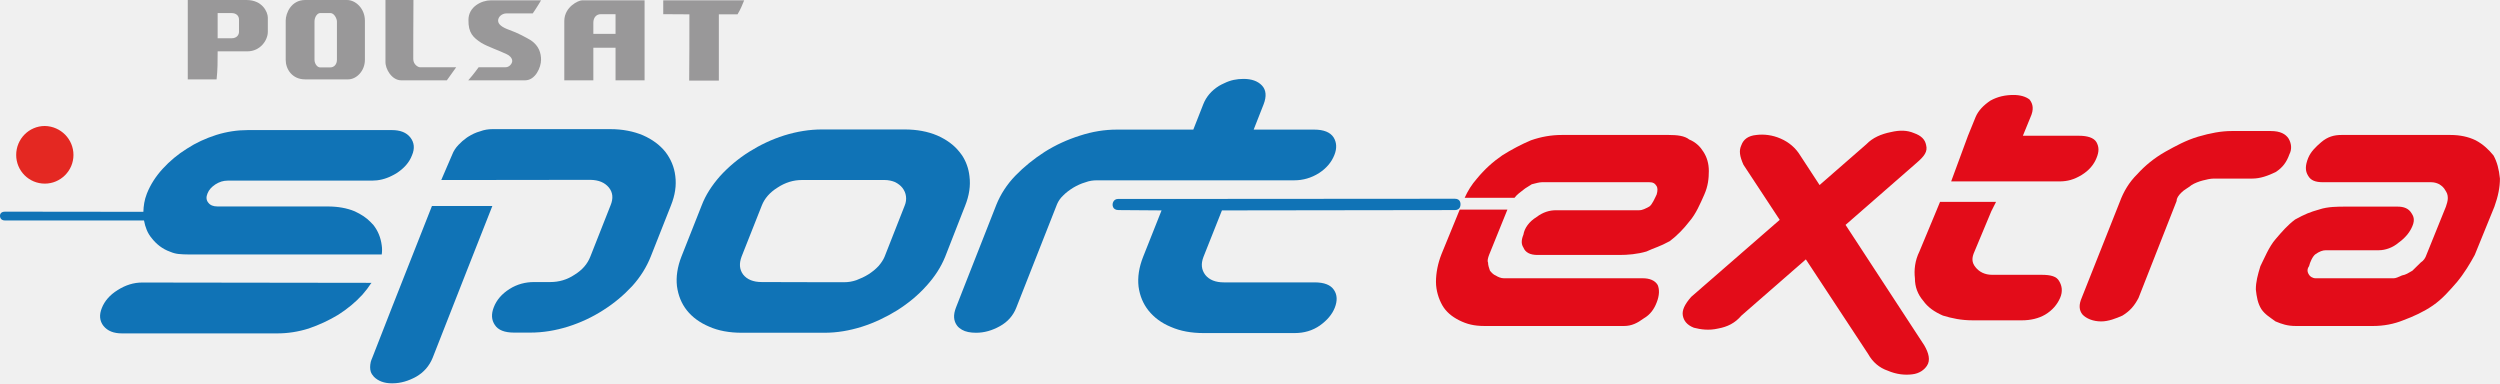
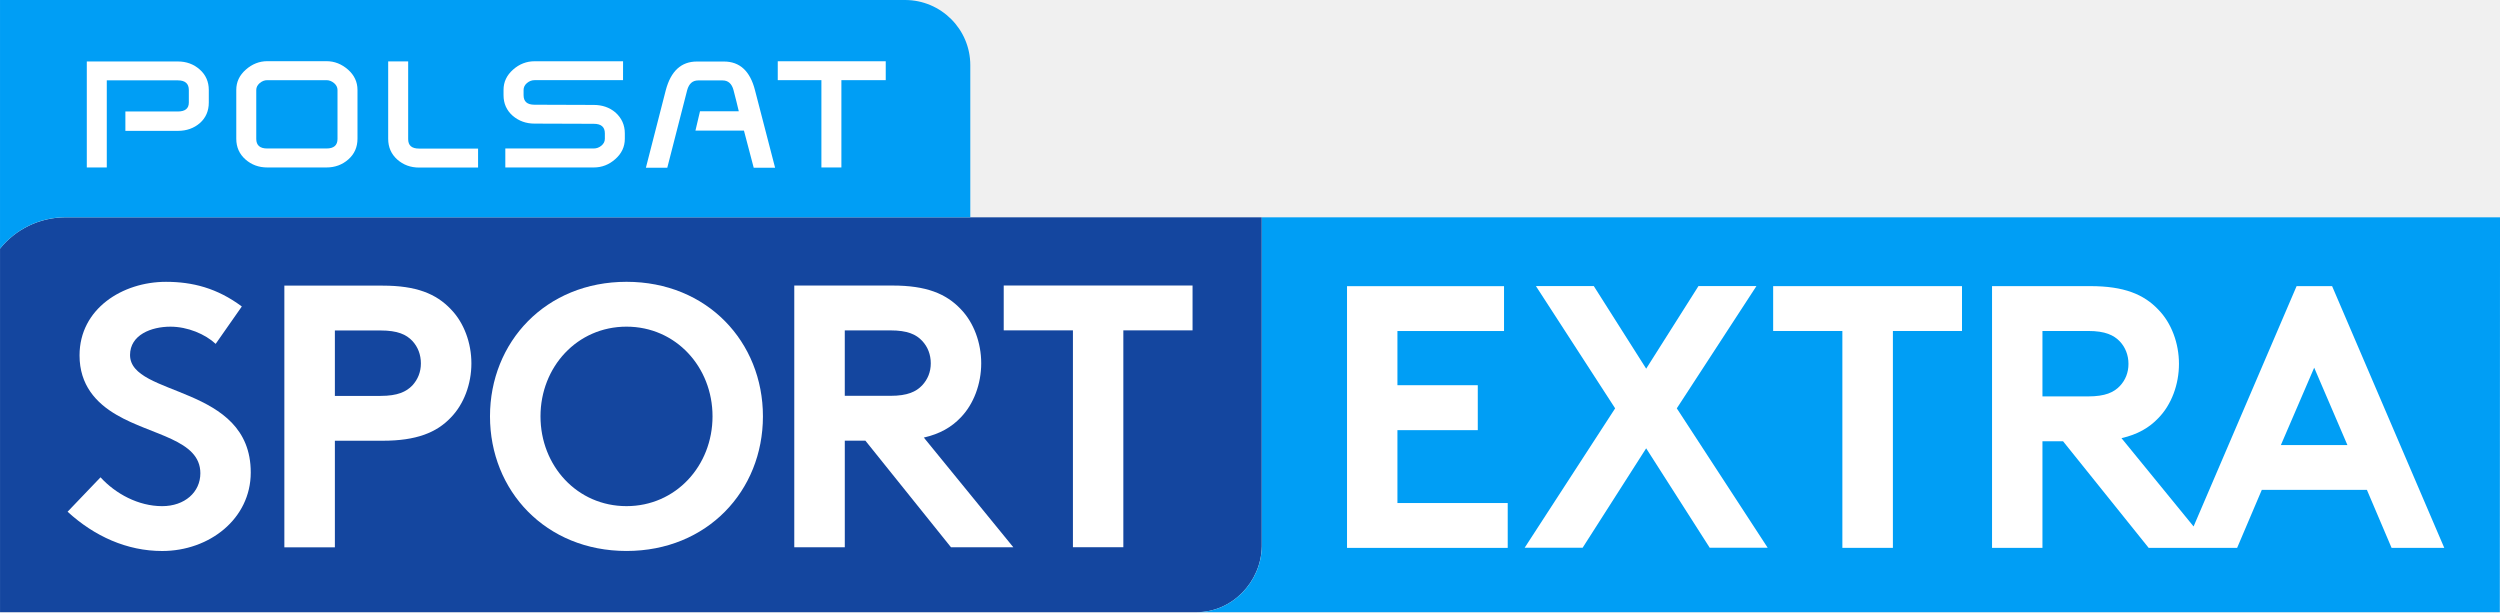
- <svg xmlns="http://www.w3.org/2000/svg" height="91.969" width="600" version="1.1" viewBox="0 0 158.75 24.333">
-   <g fill-rule="evenodd" transform="translate(28.726 -154.08)">
-     <g fill="#e30c19">
-       <path d="m92.132 162.38c-0.242-0.01-0.504 0.02-0.799 0.09-0.599 0.12-1.142 0.35-1.546 0.77l-2.97 2.59-1.228-1.88c-0.292-0.48-0.716-0.84-1.245-1.07-0.521-0.23-1.067-0.29-1.541-0.23-0.529 0.05-0.821 0.29-0.949 0.64-0.17 0.36-0.109 0.71 0.128 1.25l2.304 3.5-5.62 4.89c-0.419 0.48-0.593 0.85-0.532 1.19 0.055 0.3 0.237 0.59 0.7 0.77 0.425 0.11 0.951 0.19 1.549 0.05 0.59-0.11 1.061-0.34 1.471-0.82l4.092-3.57 3.95 6c0.295 0.53 0.723 0.89 1.255 1.07 0.537 0.23 1.066 0.29 1.546 0.23 0.46-0.05 0.769-0.29 0.934-0.54 0.243-0.35 0.115-0.82-0.165-1.3l-4.999-7.65 4.525-3.95c0.474-0.41 0.7-0.7 0.59-1.12-0.07-0.35-0.295-0.59-0.772-0.76-0.214-0.09-0.436-0.14-0.678-0.15z" />
-       <path d="m103.46 165.19c0.47-0.29 0.77-0.65 0.94-1.07 0.17-0.41 0.17-0.7 0-1.01-0.17-0.29-0.58-0.41-1.12-0.41h-3.553l0.483-1.18c0.22-0.48 0.17-0.83-0.06-1.12-0.244-0.19-0.599-0.29-1.012-0.29-0.527 0-1.006 0.1-1.475 0.36-0.419 0.28-0.769 0.63-0.942 1.05l-0.48 1.18-1.069 2.9h6.858c0.54 0 0.95-0.12 1.43-0.41" />
-       <path d="m102.03 171.93c-0.16-0.3-0.53-0.4-1.12-0.4h-3.131c-0.477 0-0.827-0.19-1.058-0.48-0.249-0.3-0.249-0.6-0.066-1l1.069-2.56 0.298-0.59h-3.556l-0.243 0.59-1.066 2.56c-0.286 0.58-0.347 1.18-0.286 1.7 0 0.54 0.17 1.01 0.529 1.43 0.292 0.41 0.702 0.7 1.251 0.94 0.59 0.18 1.18 0.3 1.885 0.3h3.145c0.529 0 1.049-0.12 1.459-0.36 0.47-0.28 0.77-0.65 0.95-1.06s0.12-0.78-0.06-1.07" />
-       <path d="m117.9 170.98c-0.13 0.18-0.13 0.36 0 0.55 0.05 0.1 0.23 0.22 0.41 0.22h4.97c0.11 0 0.29-0.07 0.52-0.18 0.24-0.04 0.42-0.16 0.66-0.3 0.18-0.17 0.35-0.34 0.53-0.52 0.19-0.12 0.3-0.3 0.36-0.48l1.24-3.07c0.06-0.18 0.12-0.36 0.12-0.54 0-0.23-0.06-0.35-0.18-0.53-0.06-0.11-0.17-0.23-0.36-0.35-0.12-0.06-0.29-0.13-0.53-0.13h-6.87c-0.46 0-0.76-0.11-0.93-0.41-0.19-0.3-0.19-0.64 0-1.12 0.17-0.41 0.47-0.7 0.83-1.01 0.41-0.35 0.82-0.46 1.28-0.46h6.93c0.59 0 1.13 0.11 1.6 0.34 0.47 0.25 0.83 0.59 1.13 0.96 0.23 0.41 0.35 0.89 0.41 1.47 0 0.53-0.11 1.12-0.35 1.78l-1.25 3.07c-0.29 0.53-0.65 1.14-1.12 1.71-0.47 0.54-0.94 1.09-1.54 1.5-0.58 0.4-1.24 0.7-1.89 0.94-0.59 0.24-1.25 0.36-1.9 0.36h-4.91c-0.54 0-0.88-0.12-1.29-0.29-0.35-0.26-0.66-0.43-0.9-0.78-0.23-0.37-0.3-0.78-0.35-1.25 0-0.48 0.12-0.93 0.29-1.48 0.24-0.47 0.54-1.23 0.96-1.71 0.41-0.48 0.75-0.88 1.24-1.25 0.64-0.35 0.94-0.47 1.54-0.64 0.53-0.18 1.18-0.18 1.65-0.18h3.32c0.41 0 0.7 0.12 0.88 0.41 0.12 0.18 0.24 0.41 0.06 0.83-0.17 0.41-0.47 0.76-0.89 1.06-0.35 0.3-0.82 0.47-1.24 0.47h-3.37c-0.19 0-0.41 0.08-0.65 0.25-0.18 0.12-0.36 0.53-0.41 0.76" />
-       <path d="m114.28 165.42c0.53 0 1.01-0.18 1.49-0.41 0.46-0.29 0.71-0.65 0.88-1.13 0.18-0.34 0.12-0.71-0.05-1-0.19-0.29-0.53-0.48-1.13-0.48h-2.49c-0.65 0-1.35 0.13-2.13 0.36-0.77 0.23-1.42 0.59-2.07 0.95-0.72 0.41-1.3 0.89-1.78 1.42-0.53 0.52-0.88 1.12-1.12 1.77l-2.42 6.1c-0.18 0.41-0.18 0.78 0.06 1.06 0.23 0.24 0.65 0.43 1.18 0.43 0.46 0 0.94-0.19 1.35-0.37 0.49-0.3 0.77-0.64 1.02-1.12l2.42-6.16c0-0.18 0.11-0.34 0.3-0.53 0.17-0.18 0.42-0.29 0.65-0.48 0.17-0.11 0.47-0.23 0.71-0.29s0.48-0.12 0.7-0.12" />
-       <path d="m62.808 170.22c-0.228 0.58-0.35 1.19-0.35 1.76 0 0.54 0.174 1.09 0.411 1.5 0.234 0.4 0.59 0.7 1.064 0.94 0.479 0.24 0.942 0.36 1.604 0.36h8.863c0.479 0 0.841-0.18 1.248-0.48 0.417-0.24 0.662-0.59 0.824-1.01 0.182-0.46 0.182-0.83 0.067-1.11-0.18-0.31-0.541-0.43-0.951-0.43h-8.814c-0.179 0-0.358-0.07-0.532-0.18-0.118-0.04-0.24-0.16-0.355-0.3-0.058-0.17-0.122-0.34-0.122-0.52-0.06-0.12 0-0.3 0.064-0.48l1.165-2.88h-3.027" />
-       <path d="m79.435 163.71c-0.176-0.29-0.468-0.6-0.893-0.77-0.295-0.24-0.772-0.29-1.298-0.29h-6.802c-0.653 0-1.298 0.11-1.957 0.34-0.589 0.25-1.243 0.59-1.824 0.96-0.598 0.41-1.124 0.89-1.601 1.47-0.335 0.38-0.581 0.78-0.78 1.22h3.165c0.164-0.22 0.344-0.33 0.566-0.51 0.122-0.11 0.362-0.23 0.532-0.35 0.24-0.06 0.477-0.13 0.659-0.13h6.796c0.243 0 0.361 0.07 0.474 0.25 0.067 0.12 0.067 0.3 0 0.53-0.113 0.23-0.292 0.66-0.474 0.77-0.234 0.12-0.41 0.23-0.644 0.23h-5.267c-0.419 0-0.83 0.12-1.24 0.43-0.474 0.29-0.772 0.71-0.836 1.12-0.167 0.41-0.115 0.64 0 0.82 0.122 0.31 0.425 0.47 0.894 0.47h5.2c0.532 0 1.136-0.05 1.717-0.22 0.537-0.25 0.832-0.3 1.486-0.66 0.462-0.35 0.881-0.78 1.234-1.24 0.425-0.48 0.717-1.18 0.957-1.72 0.234-0.53 0.286-1.01 0.286-1.49 0-0.47-0.119-0.88-0.35-1.23" />
+ <svg xmlns="http://www.w3.org/2000/svg" height="146.92" width="600" version="1.1" viewBox="0 0 158.75 38.873">
+   <g transform="translate(-38.293 -395.94)">
+     <path d="m42.449 409.74c-1.673 0.006-3.182 0.777-4.155 1.989v23.085h75.979c2.267 0 4.104-1.926 4.142-4.174v-20.9z" fill="#14469f" />
+     <path d="m118.42 409.74v20.9c-0.038 2.248-1.875 4.174-4.142 4.174h82.754l0.013-25.074z" fill="#009ef5" />
+     <g fill="#fff">
+       <path d="m127.03 416.96v3.441h5.102v2.854h-5.102v4.628h7.003v2.848h-10.204v-16.619h9.97v2.848z" />
+       <path d="m144.77 421.87 5.771 8.852h-3.681l-4.035-6.314-4.035 6.314h-3.681l5.746-8.852-5.032-7.766h3.675l3.328 5.247 3.321-5.247h3.681z" />
+       <path d="m162.88 414.11v2.848h-4.388v13.771h-3.208v-13.771h-4.395v-2.848z" />
+       <path d="m183.13 424.2 2.115-4.912 2.109 4.912zm-12.243-3.088h-2.898v-4.155h2.898c1.092 0 1.635 0.265 2.021 0.669 0.354 0.379 0.543 0.878 0.543 1.421 0 0.549-0.189 1.023-0.543 1.402-0.385 0.404-0.928 0.663-2.021 0.663m15.495-7.003h-2.254l-6.542 15.261-4.578-5.607c1.023-0.234 1.762-0.663 2.343-1.276 0.833-0.852 1.307-2.134 1.307-3.441s-0.474-2.589-1.307-3.441c-0.928-0.979-2.185-1.496-4.325-1.496h-6.238v16.619h3.201v-6.769h1.307l5.436 6.769h5.62l1.566-3.681h6.674l1.566 3.681h3.346z" />
+       <path d="m44.675 426.25c0.953 1.042 2.399 1.831 3.915 1.831 1.427 0 2.425-0.884 2.425-2.09 0-2.14-3.088-2.399-5.317-3.706-1.307-0.758-2.355-1.901-2.355-3.776 0-2.968 2.734-4.673 5.487-4.673 1.686 0 3.252 0.398 4.818 1.566l-1.661 2.374c-0.663-0.619-1.781-1.092-2.873-1.092-1.212 0-2.564 0.518-2.564 1.8 0 2.683 7.665 1.856 7.665 7.457 0 2.949-2.633 4.988-5.626 4.988-2.229 0-4.294-0.928-6.005-2.494z" />
+       <path d="m62.455 421.08c1.092 0 1.635-0.265 2.021-0.663 0.354-0.385 0.543-0.859 0.543-1.402 0-0.549-0.189-1.048-0.543-1.427-0.385-0.404-0.928-0.663-2.021-0.663h-2.898v4.155zm-2.898 2.848v6.769h-3.208v-16.619h6.251c2.134 0 3.391 0.518 4.319 1.496 0.833 0.852 1.307 2.134 1.307 3.441s-0.474 2.589-1.307 3.441c-0.903 0.953-2.185 1.471-4.319 1.471z" />
+       <path d="m78.076 428.08c3.132 0 5.462-2.564 5.462-5.702 0-3.132-2.33-5.695-5.462-5.695-3.138 0-5.462 2.564-5.462 5.695 0 3.138 2.324 5.702 5.462 5.702m0-14.245c5.127 0 8.663 3.82 8.663 8.543 0 4.729-3.536 8.549-8.663 8.549s-8.669-3.82-8.669-8.549c0-4.723 3.542-8.543 8.669-8.543" />
+       <path d="m91.936 416.92h2.898c1.092 0 1.635 0.259 2.014 0.663 0.36 0.379 0.549 0.878 0.549 1.427 0 0.543-0.189 1.017-0.549 1.402-0.379 0.398-0.922 0.663-2.014 0.663h-2.898zm10.703 13.771-5.683-6.965c1.023-0.234 1.762-0.663 2.343-1.276 0.827-0.852 1.301-2.134 1.301-3.441s-0.474-2.589-1.301-3.441c-0.928-0.979-2.185-1.496-4.325-1.496h-6.245v16.619h3.208v-6.769h1.307l5.436 6.769z" />
+       <path d="m114.02 414.07v2.848h-4.395v13.771h-3.201v-13.771h-4.395v-2.848z" />
    </g>
-     <g fill="#999899">
-       <path d="m8.239 154.1c-0.236 0-1.119 0.41-1.132 1.3v3.78h1.844v-2.07h0.712 0.698v2.07h1.844v-5.08h-2.542-1.423zm1.186 0.88h0.238 0.698v1.25h-0.698-0.712v-0.71c0-0.3 0.171-0.54 0.474-0.54z" />
-       <path d="m-9.348 154.08c-0.883 0-1.236 0.83-1.236 1.31v2.49c0 0.59 0.407 1.24 1.236 1.24h1.305 1.423c0.527 0 1.065-0.53 1.065-1.24v-2.49c0-0.77-0.592-1.31-1.132-1.31h-1.356-1.305zm0.949 0.83h0.356 0.303c0.238 0 0.409 0.36 0.409 0.53v2.44c0 0.29-0.185 0.48-0.423 0.48h-0.289-0.356c-0.185 0-0.356-0.24-0.356-0.48v-2.44c0-0.29 0.185-0.53 0.356-0.53z" />
-       <path d="m-16.803 154.08v5.04h1.831c0.067-0.59 0.067-1.19 0.067-1.78h0.67 1.213c0.829 0 1.303-0.71 1.303-1.24v-0.9c0-0.35-0.342-1.12-1.356-1.12h-1.16-2.568zm1.898 0.83h0.67 0.212c0.303 0 0.474 0.18 0.474 0.41v0.78c0 0.17-0.118 0.41-0.474 0.41h-0.212-0.67v-1.6z" />
-       <path d="m18.106 154.99h-1.185v4.21h-1.884c0.014-1.37 0.014-2.85 0.014-4.21-0.54 0-1.067-0.01-1.661-0.01v-0.88h5.139c-0.12 0.3-0.238 0.59-0.423 0.89" />
-       <path d="m3.38 158.35c0.236 0 0.421-0.23 0.421-0.4 0-0.19-0.185-0.36-0.356-0.43-0.474-0.23-1.185-0.47-1.594-0.71-0.539-0.35-0.843-0.64-0.83-1.47 0-0.83 0.83-1.24 1.423-1.24h3.187c-0.236 0.41-0.527 0.83-0.527 0.83h-1.659c-0.303 0-0.541 0.22-0.541 0.46 0 0.23 0.238 0.42 0.712 0.59 0.541 0.19 1.067 0.48 1.37 0.66 0.527 0.36 0.645 0.83 0.645 1.24 0 0.47-0.354 1.3-1.014 1.3h-3.609c0.356-0.4 0.659-0.83 0.659-0.83" />
-       <path d="m-0.35 159.18h-2.898c-0.594 0-1.014-0.71-1.001-1.18v-3.92h1.777c-0.012 1.31-0.012 3.44-0.012 3.75 0 0.34 0.303 0.52 0.421 0.52h2.306c-0.303 0.43-0.594 0.83-0.594 0.83" />
-     </g>
-     <path d="m-24.061 163.92c0 1-0.818 1.82-1.818 1.82-1.015 0-1.819-0.82-1.819-1.82 0-1.02 0.818-1.84 1.819-1.84 1.014 0.02 1.818 0.84 1.818 1.84" fill="#e42822" />
-     <g fill="#1073b6">
-       <path d="m-1.297 167.16-2.544 6.45-1.25 3.2c-0.039 0.08-0.067 0.17-0.092 0.25-0.053 0.24-0.053 0.45 0 0.62 0.039 0.12 0.106 0.22 0.197 0.32 0.263 0.27 0.647 0.42 1.146 0.42h0.028c0.527 0 1.028-0.15 1.514-0.42 0.487-0.28 0.832-0.68 1.042-1.19l2.174-5.54 1.62-4.11h-1.62-2.213z" />
-       <path d="m-19.701 172.02c-0.528 0-1.055 0.16-1.554 0.48-0.502 0.31-0.83 0.7-1.001 1.13-0.185 0.45-0.146 0.83 0.104 1.15 0.264 0.32 0.645 0.47 1.174 0.47h9.867c0.658 0 1.317-0.1 1.987-0.31 0.672-0.23 1.292-0.52 1.872-0.87 0.58-0.37 1.093-0.79 1.541-1.28 0.21-0.24 0.395-0.48 0.527-0.69 0.014-0.02 0.039-0.05 0.053-0.06h-0.053l-14.517-0.02z" />
-       <path d="m-12.997 162.34c-0.658 0-1.329 0.1-2.001 0.31-0.658 0.21-1.292 0.5-1.858 0.87-0.58 0.36-1.093 0.79-1.541 1.28s-0.777 1.01-1.001 1.57c-0.159 0.4-0.212 0.78-0.224 1.16 0 0-8.314-0.01-8.787-0.01-0.342 0-0.317 0.27-0.317 0.27s-0.012 0.29 0.317 0.29h8.827c0.078 0.42 0.224 0.81 0.487 1.12 0.289 0.37 0.671 0.69 1.186 0.87 0.355 0.15 0.605 0.16 1.238 0.17h11.487 0.698c0.028-0.19 0.028-0.39 0-0.58-0.065-0.5-0.238-0.92-0.527-1.29-0.053-0.06-0.106-0.12-0.171-0.18-0.264-0.28-0.606-0.5-1.014-0.69-0.501-0.21-1.079-0.31-1.74-0.31h-6.981c-0.264 0-0.462-0.08-0.58-0.24-0.132-0.16-0.146-0.36-0.053-0.58 0.092-0.24 0.263-0.42 0.501-0.58 0.25-0.16 0.501-0.24 0.777-0.24h9.09 0.079c0.423 0 0.857-0.1 1.264-0.31 0.092-0.04 0.185-0.1 0.277-0.15 0.501-0.32 0.83-0.7 1-1.15 0.185-0.43 0.145-0.81-0.104-1.13-0.25-0.32-0.647-0.47-1.173-0.47h-1.343-7.813z" />
-       <path d="m2.548 162.28c-0.264 0-0.527 0.04-0.79 0.14-0.263 0.07-0.513 0.19-0.751 0.34-0.026 0.02-0.065 0.05-0.091 0.06-0.199 0.14-0.369 0.29-0.529 0.46-0.183 0.19-0.315 0.4-0.395 0.61l-0.698 1.62h1.622l7.85-0.01c0.527 0.01 0.91 0.17 1.174 0.49 0.25 0.31 0.289 0.69 0.104 1.13l-1.278 3.24c-0.185 0.48-0.513 0.86-1 1.16-0.474 0.32-0.989 0.47-1.555 0.47h-1.026c-0.554 0-1.081 0.14-1.555 0.44-0.488 0.31-0.818 0.69-1.001 1.16-0.171 0.44-0.145 0.81 0.065 1.12 0.21 0.33 0.619 0.49 1.225 0.49h1.028c0.804 0 1.594-0.13 2.398-0.38 0.79-0.25 1.542-0.6 2.226-1.04 0.698-0.44 1.304-0.95 1.844-1.53 0.527-0.58 0.922-1.22 1.186-1.89l1.277-3.23c0.264-0.66 0.356-1.27 0.278-1.87-0.067-0.58-0.289-1.09-0.633-1.54-0.356-0.44-0.83-0.79-1.422-1.05-0.593-0.25-1.291-0.39-2.068-0.39h-7.484z" />
-       <path d="m23.469 162.3c-0.792 0-1.594 0.13-2.398 0.38-0.79 0.25-1.528 0.6-2.228 1.04-0.684 0.43-1.303 0.95-1.844 1.54-0.526 0.6-0.922 1.21-1.171 1.87l-1.278 3.23c-0.264 0.67-0.356 1.31-0.289 1.89 0.079 0.59 0.289 1.11 0.631 1.54s0.818 0.78 1.409 1.03c0.58 0.26 1.278 0.39 2.082 0.39h5.151 0.093c0.79 0 1.566-0.13 2.37-0.38 0.791-0.25 1.542-0.61 2.24-1.04 0.711-0.45 1.331-0.96 1.858-1.55 0.54-0.59 0.935-1.21 1.199-1.86l1.067-2.73 0.197-0.5c0.263-0.66 0.355-1.28 0.277-1.88-0.053-0.48-0.21-0.93-0.474-1.33-0.053-0.06-0.106-0.14-0.159-0.21-0.356-0.45-0.83-0.79-1.422-1.05-0.593-0.25-1.277-0.38-2.068-0.38h-5.178-0.065zm-1.266 3.21h1.331 3.912c0.238 0 0.462 0.05 0.659 0.13 0.199 0.1 0.356 0.22 0.474 0.37 0.12 0.16 0.198 0.33 0.224 0.53 0.027 0.2 0 0.4-0.079 0.59l-1.278 3.25c-0.078 0.19-0.21 0.39-0.381 0.59-0.185 0.2-0.395 0.37-0.645 0.53-0.238 0.15-0.501 0.27-0.765 0.37-0.263 0.09-0.513 0.13-0.764 0.13h-1.357l-3.886-0.01c-0.539 0-0.936-0.16-1.186-0.48-0.236-0.32-0.263-0.7-0.092-1.15l1.278-3.23c0.171-0.44 0.501-0.83 1.002-1.14 0.486-0.32 1.001-0.48 1.553-0.48z" />
-       <path d="m50.237 159.09c-0.434 0-0.829 0.08-1.213 0.27-0.118 0.05-0.236 0.11-0.355 0.18-0.474 0.3-0.803 0.69-0.987 1.16l-0.633 1.61h-4.86c-0.765 0-1.53 0.12-2.332 0.38-0.792 0.25-1.541 0.59-2.241 1.03-0.698 0.45-1.317 0.95-1.87 1.52-0.54 0.56-0.935 1.18-1.199 1.83l-2.186 5.56-0.383 0.98c-0.183 0.47-0.157 0.85 0.08 1.16 0.079 0.1 0.183 0.18 0.303 0.25 0.224 0.13 0.527 0.19 0.895 0.19 0.515 0 1.014-0.14 1.515-0.42 0.488-0.27 0.844-0.67 1.04-1.18l2.584-6.56c0.078-0.19 0.21-0.39 0.395-0.56 0.185-0.19 0.395-0.34 0.631-0.49 0.238-0.14 0.487-0.26 0.764-0.34 0.264-0.1 0.502-0.13 0.738-0.13h8.101 4.427c0.567 0 1.08-0.15 1.567-0.45 0.476-0.31 0.805-0.69 0.989-1.16 0.171-0.42 0.146-0.81-0.053-1.12-0.21-0.32-0.619-0.49-1.225-0.49h-3.847l0.633-1.61c0.197-0.51 0.157-0.91-0.106-1.19-0.275-0.29-0.672-0.42-1.172-0.42z" />
-       <path d="m63.66 166.7-14.636 0.01h-6.731c-0.356 0-0.368 0.34-0.368 0.34s-0.041 0.37 0.382 0.37c0.42 0 2.726 0.02 2.726 0.02l-1.171 2.95c-0.264 0.67-0.356 1.29-0.291 1.88 0.078 0.59 0.291 1.1 0.633 1.53 0.356 0.44 0.816 0.79 1.423 1.04 0.592 0.26 1.29 0.39 2.08 0.39h1.317 4.453c0.619 0 1.146-0.16 1.608-0.48 0.46-0.33 0.777-0.7 0.948-1.13 0.171-0.44 0.159-0.82-0.053-1.13-0.211-0.32-0.618-0.48-1.237-0.48h-5.719-0.039c-0.527 0-0.922-0.16-1.172-0.47-0.249-0.33-0.291-0.7-0.118-1.15l1.172-2.95h0.157l14.636-0.02c0.382 0 0.356-0.37 0.356-0.37s0.026-0.35-0.356-0.35z" />
+     <path d="m38.293 411.73v-15.79h57.466c2.292 0 4.148 1.856 4.148 4.142v9.654h-57.447c-1.68 0-3.189 0.777-4.167 1.995" fill="#009ef5" />
+     <g fill="#fff">
+       <path d="m51.551 402.45c0 0.537-0.189 0.972-0.568 1.307-0.379 0.328-0.846 0.493-1.395 0.493h-3.334v-1.231h3.334c0.461 0 0.695-0.189 0.695-0.568v-0.796c0-0.404-0.234-0.612-0.695-0.612h-4.515v5.531h-1.269v-6.731h5.777c0.549 0 1.01 0.17 1.395 0.511 0.379 0.335 0.575 0.77 0.575 1.301z" />
+       <path d="m60.993 404.75c0 0.537-0.196 0.972-0.581 1.313-0.385 0.341-0.852 0.511-1.389 0.511h-3.757c-0.543 0-1.004-0.17-1.389-0.511-0.385-0.341-0.581-0.777-0.581-1.313v-3.1c0-0.505 0.202-0.934 0.606-1.288 0.398-0.354 0.859-0.537 1.364-0.537h3.757c0.511 0 0.966 0.183 1.37 0.537 0.398 0.354 0.6 0.783 0.6 1.288zm-1.269 0.013v-3.113c0-0.164-0.076-0.309-0.221-0.436-0.152-0.12-0.303-0.183-0.48-0.183h-3.763c-0.17 0-0.328 0.063-0.474 0.183-0.145 0.126-0.221 0.272-0.221 0.436v3.113c0 0.404 0.234 0.606 0.695 0.606h3.763c0.467 0 0.701-0.202 0.701-0.606" />
+       <path d="m68.65 406.58h-3.744c-0.543 0-1.004-0.17-1.389-0.511-0.379-0.341-0.575-0.777-0.575-1.313v-4.919h1.269v4.938c0 0.404 0.227 0.6 0.695 0.6h3.744z" />
+       <path d="m77.855 401.03h-5.62c-0.177 0-0.335 0.063-0.48 0.183-0.145 0.126-0.215 0.272-0.215 0.436v0.335c0 0.404 0.227 0.606 0.695 0.606l3.757 0.013c0.543 0 1.004 0.158 1.383 0.48 0.391 0.354 0.594 0.789 0.594 1.326v0.347c0 0.505-0.208 0.941-0.606 1.288-0.398 0.354-0.852 0.53-1.364 0.53h-5.619v-1.206h5.62c0.17 0 0.335-0.057 0.48-0.177 0.145-0.12 0.221-0.265 0.221-0.436v-0.347c0-0.404-0.234-0.606-0.701-0.606l-3.763-0.013c-0.537 0-0.998-0.164-1.389-0.499-0.385-0.341-0.581-0.77-0.581-1.307v-0.335c0-0.505 0.202-0.928 0.606-1.288 0.398-0.354 0.859-0.53 1.364-0.53h5.62z" />
+       <path d="m87.511 406.59h-1.358l-0.619-2.355h-3.081l0.29-1.231h2.462c-0.051-0.208-0.221-0.935-0.335-1.345-0.107-0.404-0.341-0.612-0.688-0.612h-1.553c-0.36 0-0.587 0.208-0.701 0.619l-1.263 4.925h-1.358l1.263-4.925c0.322-1.212 0.979-1.819 1.976-1.819h1.718c1.004 0 1.661 0.606 1.97 1.819z" />
+       <path d="m94.537 401.03h-2.816v5.544h-1.269v-5.544h-2.772v-1.2h6.857z" />
    </g>
  </g>
</svg>
